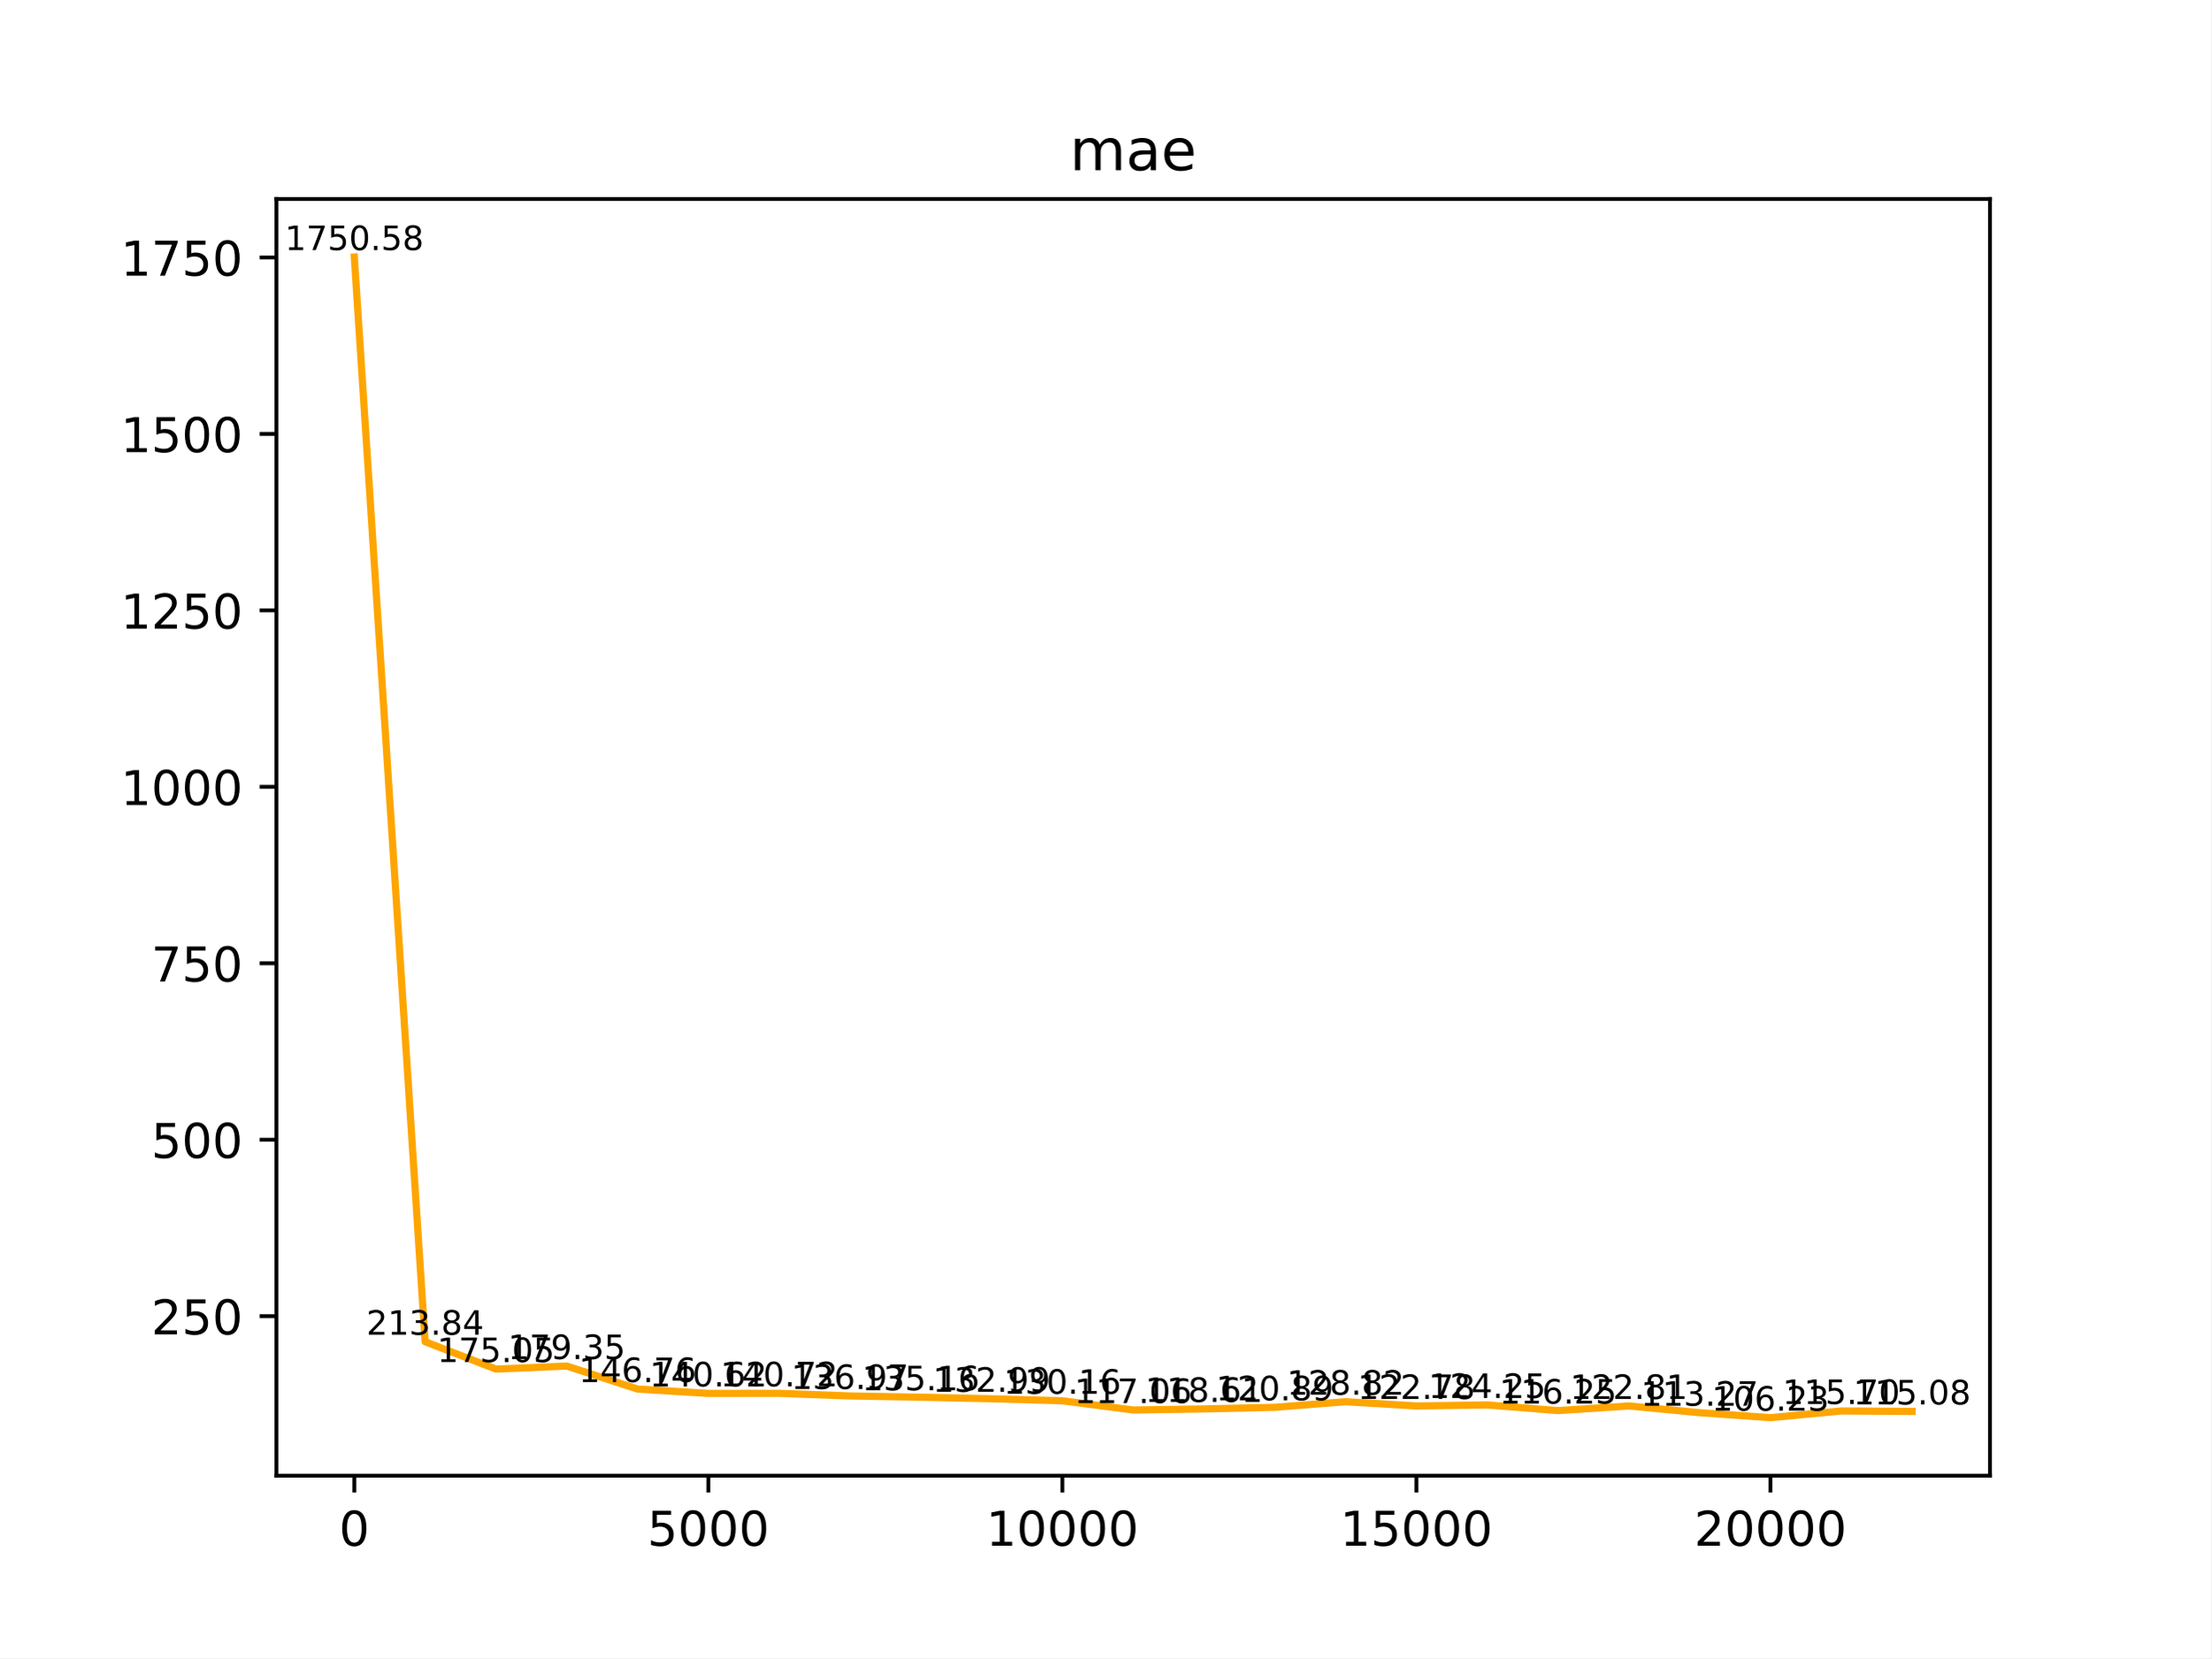
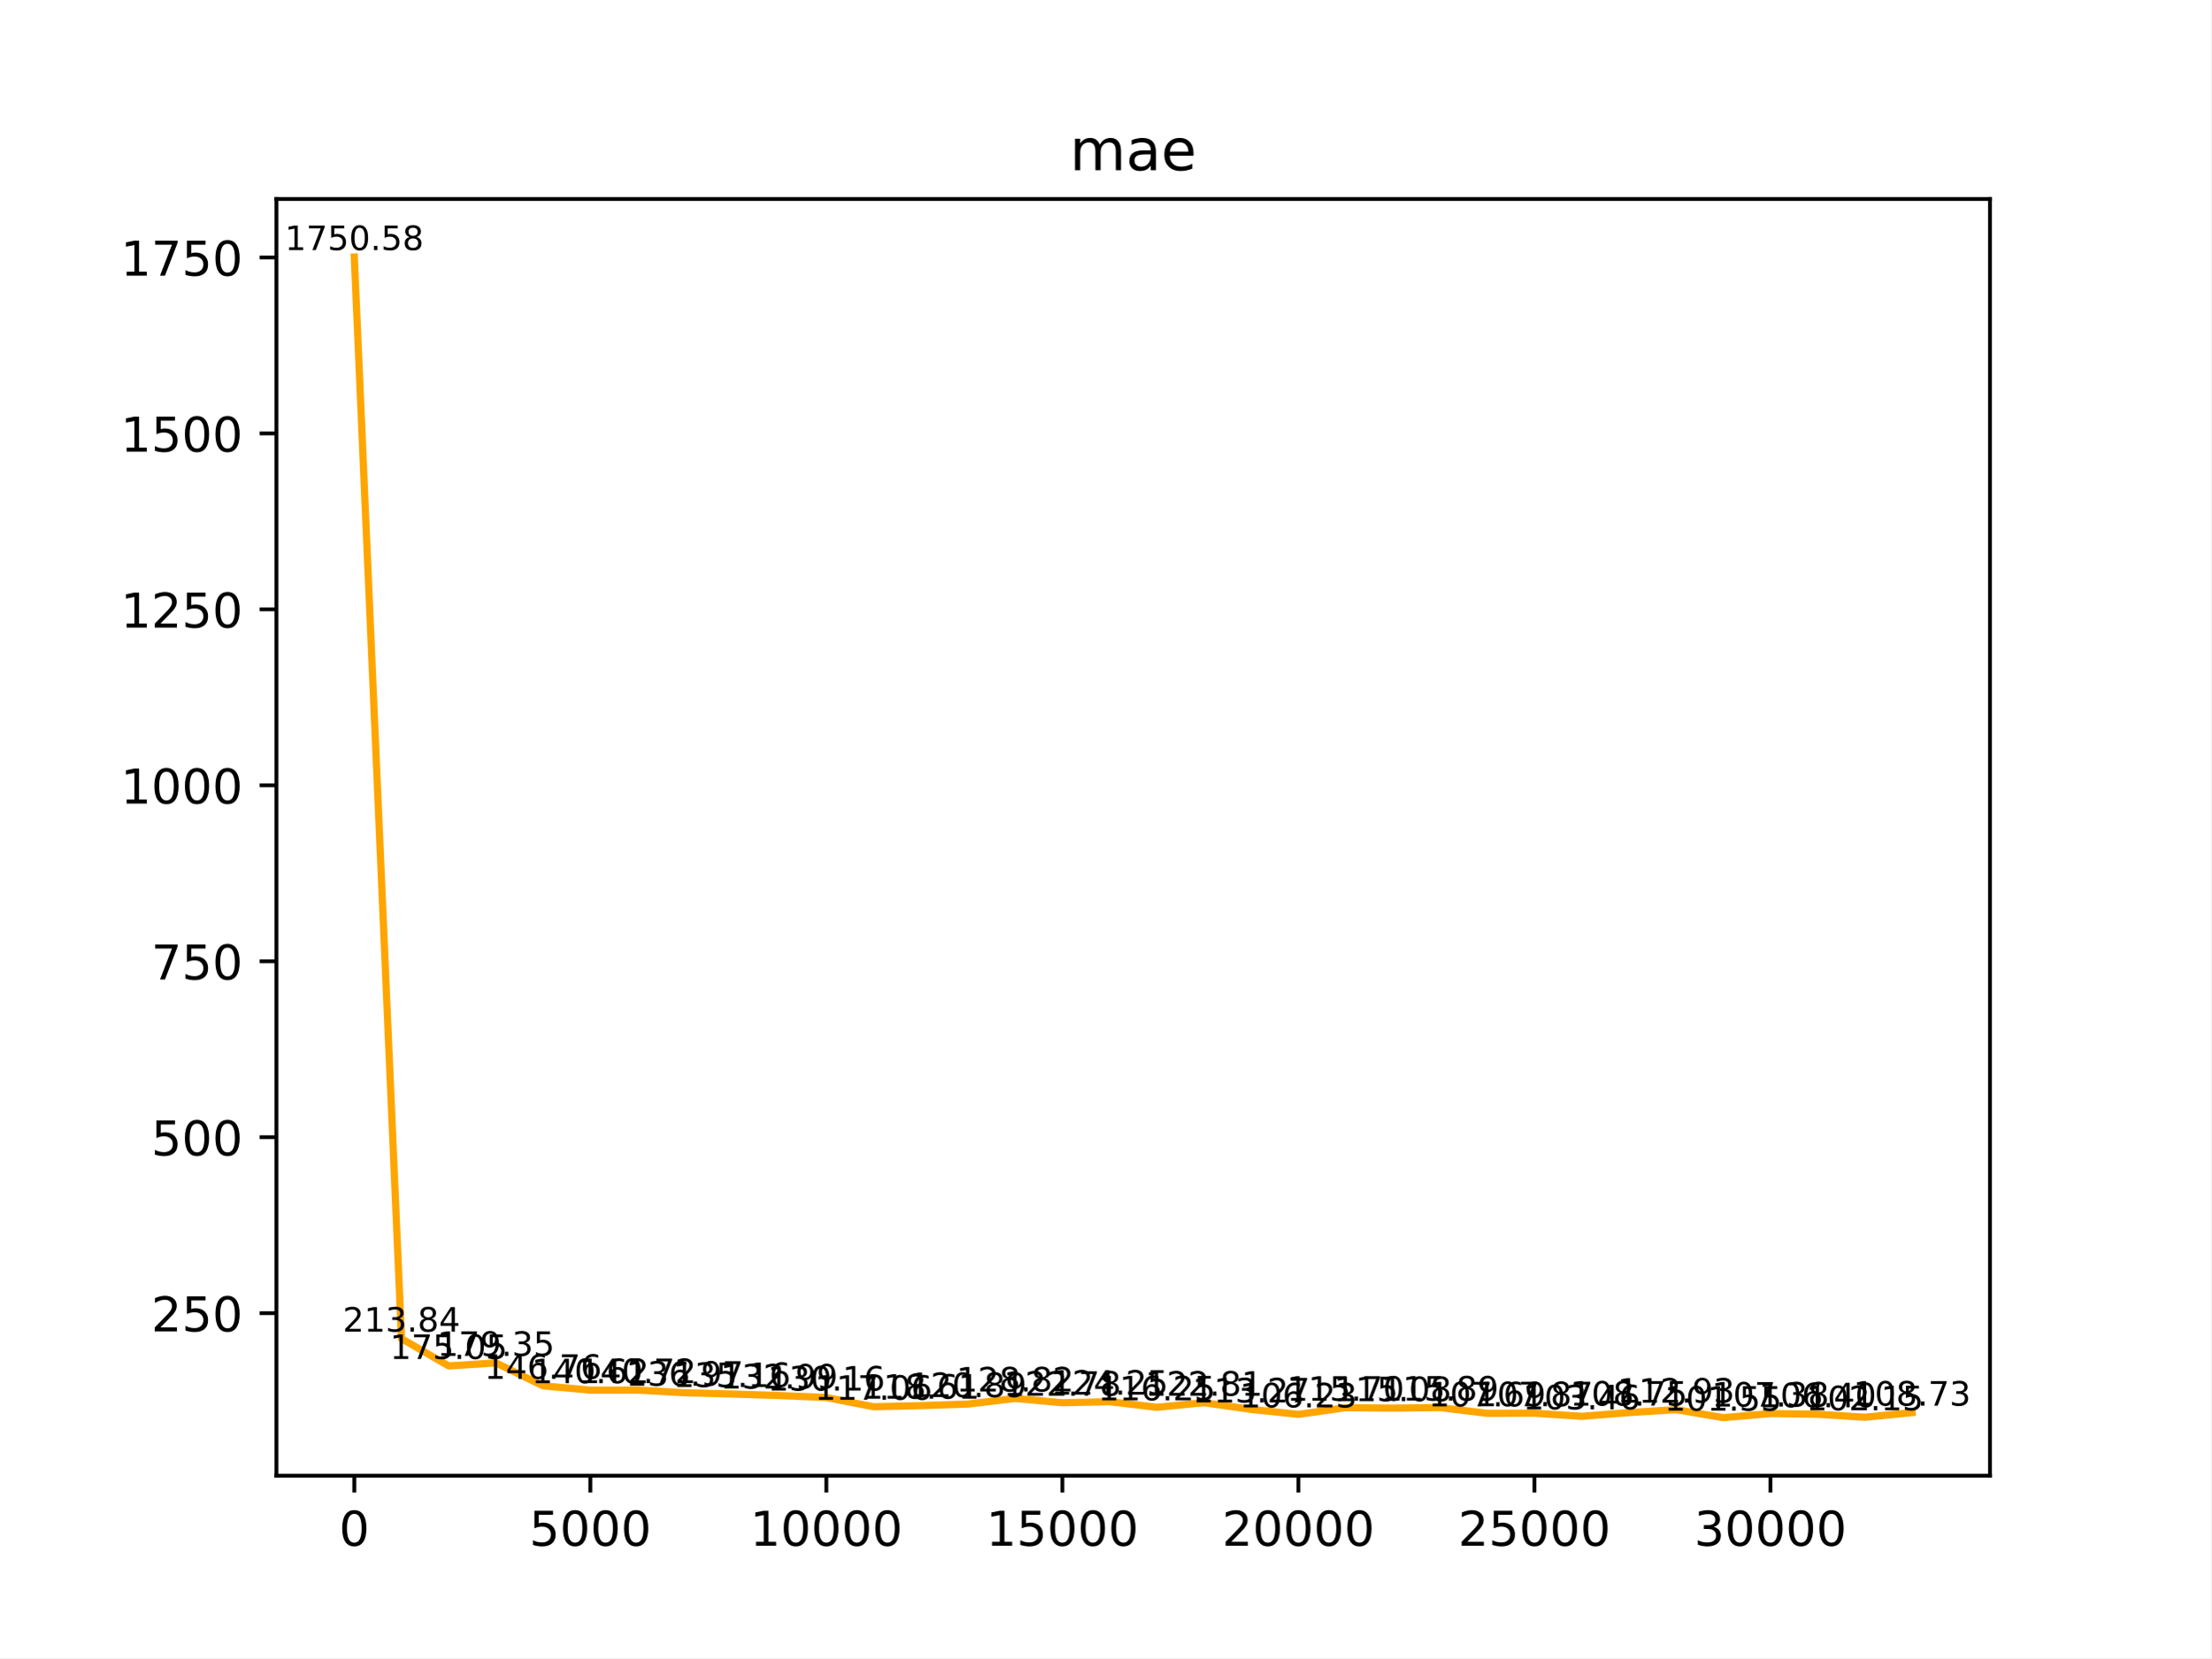
<svg xmlns="http://www.w3.org/2000/svg" xmlns:xlink="http://www.w3.org/1999/xlink" width="460.8pt" height="345.6pt" viewBox="0 0 460.8 345.6" version="1.1">
  <defs>
    <style type="text/css">*{stroke-linejoin: round; stroke-linecap: butt}</style>
  </defs>
  <g id="figure_1">
    <g id="patch_1">
      <path d="M 0 345.6  L 460.8 345.6  L 460.8 0  L 0 0  z " style="fill: #ffffff" />
    </g>
    <g id="axes_1">
      <g id="patch_2">
        <path d="M 57.6 307.584  L 414.72 307.584  L 414.72 41.472  L 57.6 41.472  z " style="fill: #ffffff" />
      </g>
      <g id="matplotlib.axis_1">
        <g id="xtick_1">
          <g id="line2d_1">
            <defs>
-               <path id="m3ccc463676" d="M 0 0  L 0 3.5  " style="stroke: #000000; stroke-width: 0.8" />
+               <path id="m0794130c2f" d="M 0 0  L 0 3.5  " style="stroke: #000000; stroke-width: 0.8" />
            </defs>
            <g>
-               <use xlink:href="#m3ccc463676" x="73.833" y="307.584" style="stroke: #000000; stroke-width: 0.8" />
+               <use xlink:href="#m0794130c2f" x="73.833" y="307.584" style="stroke: #000000; stroke-width: 0.8" />
            </g>
          </g>
          <g id="text_1">
            <g transform="translate(70.65148 322.1824)scale(0.1 -0.1)">
              <defs>
                <path id="DejaVuSans-30" d="M 2034 4250  Q 1547 4250 1301 3770  Q 1056 3291 1056 2328  Q 1056 1369 1301 889  Q 1547 409 2034 409  Q 2525 409 2770 889  Q 3016 1369 3016 2328  Q 3016 3291 2770 3770  Q 2525 4250 2034 4250  z M 2034 4750  Q 2819 4750 3233 4129  Q 3647 3509 3647 2328  Q 3647 1150 3233 529  Q 2819 -91 2034 -91  Q 1250 -91 836 529  Q 422 1150 422 2328  Q 422 3509 836 4129  Q 1250 4750 2034 4750  z " transform="scale(0.015625)" />
              </defs>
              <use xlink:href="#DejaVuSans-30" />
            </g>
          </g>
        </g>
        <g id="xtick_2">
          <g id="line2d_2">
            <g>
-               <use xlink:href="#m3ccc463676" x="147.618" y="307.584" style="stroke: #000000; stroke-width: 0.8" />
+               <use xlink:href="#m0794130c2f" x="123.023" y="307.584" style="stroke: #000000; stroke-width: 0.8" />
            </g>
          </g>
          <g id="text_2">
-             <g transform="translate(134.8929 322.1824)scale(0.1 -0.1)">
+             <g transform="translate(110.2978 322.1824)scale(0.1 -0.1)">
              <defs>
                <path id="DejaVuSans-35" d="M 691 4666  L 3169 4666  L 3169 4134  L 1269 4134  L 1269 2991  Q 1406 3038 1543 3061  Q 1681 3084 1819 3084  Q 2600 3084 3056 2656  Q 3513 2228 3513 1497  Q 3513 744 3044 326  Q 2575 -91 1722 -91  Q 1428 -91 1123 -41  Q 819 9 494 109  L 494 744  Q 775 591 1075 516  Q 1375 441 1709 441  Q 2250 441 2565 725  Q 2881 1009 2881 1497  Q 2881 1984 2565 2268  Q 2250 2553 1709 2553  Q 1456 2553 1204 2497  Q 953 2441 691 2322  L 691 4666  z " transform="scale(0.015625)" />
              </defs>
              <use xlink:href="#DejaVuSans-35" />
              <use xlink:href="#DejaVuSans-30" x="63.623" />
              <use xlink:href="#DejaVuSans-30" x="127.246" />
              <use xlink:href="#DejaVuSans-30" x="190.869" />
            </g>
          </g>
        </g>
        <g id="xtick_3">
          <g id="line2d_3">
            <g>
-               <use xlink:href="#m3ccc463676" x="221.403" y="307.584" style="stroke: #000000; stroke-width: 0.8" />
+               <use xlink:href="#m0794130c2f" x="172.213" y="307.584" style="stroke: #000000; stroke-width: 0.8" />
            </g>
          </g>
          <g id="text_3">
-             <g transform="translate(205.4967 322.1824)scale(0.1 -0.1)">
+             <g transform="translate(156.3066 322.1824)scale(0.1 -0.1)">
              <defs>
                <path id="DejaVuSans-31" d="M 794 531  L 1825 531  L 1825 4091  L 703 3866  L 703 4441  L 1819 4666  L 2450 4666  L 2450 531  L 3481 531  L 3481 0  L 794 0  L 794 531  z " transform="scale(0.015625)" />
              </defs>
              <use xlink:href="#DejaVuSans-31" />
              <use xlink:href="#DejaVuSans-30" x="63.623" />
              <use xlink:href="#DejaVuSans-30" x="127.246" />
              <use xlink:href="#DejaVuSans-30" x="190.869" />
              <use xlink:href="#DejaVuSans-30" x="254.492" />
            </g>
          </g>
        </g>
        <g id="xtick_4">
          <g id="line2d_4">
            <g>
-               <use xlink:href="#m3ccc463676" x="295.188" y="307.584" style="stroke: #000000; stroke-width: 0.8" />
+               <use xlink:href="#m0794130c2f" x="221.403" y="307.584" style="stroke: #000000; stroke-width: 0.8" />
            </g>
          </g>
          <g id="text_4">
-             <g transform="translate(279.2818 322.1824)scale(0.1 -0.1)">
+             <g transform="translate(205.4967 322.1824)scale(0.1 -0.1)">
              <use xlink:href="#DejaVuSans-31" />
              <use xlink:href="#DejaVuSans-35" x="63.623" />
              <use xlink:href="#DejaVuSans-30" x="127.246" />
              <use xlink:href="#DejaVuSans-30" x="190.869" />
              <use xlink:href="#DejaVuSans-30" x="254.492" />
            </g>
          </g>
        </g>
        <g id="xtick_5">
          <g id="line2d_5">
            <g>
-               <use xlink:href="#m3ccc463676" x="368.973" y="307.584" style="stroke: #000000; stroke-width: 0.8" />
+               <use xlink:href="#m0794130c2f" x="270.593" y="307.584" style="stroke: #000000; stroke-width: 0.8" />
            </g>
          </g>
          <g id="text_5">
-             <g transform="translate(353.067 322.1824)scale(0.1 -0.1)">
+             <g transform="translate(254.6868 322.1824)scale(0.1 -0.1)">
              <defs>
                <path id="DejaVuSans-32" d="M 1228 531  L 3431 531  L 3431 0  L 469 0  L 469 531  Q 828 903 1448 1529  Q 2069 2156 2228 2338  Q 2531 2678 2651 2914  Q 2772 3150 2772 3378  Q 2772 3750 2511 3984  Q 2250 4219 1831 4219  Q 1534 4219 1204 4116  Q 875 4013 500 3803  L 500 4441  Q 881 4594 1212 4672  Q 1544 4750 1819 4750  Q 2544 4750 2975 4387  Q 3406 4025 3406 3419  Q 3406 3131 3298 2873  Q 3191 2616 2906 2266  Q 2828 2175 2409 1742  Q 1991 1309 1228 531  z " transform="scale(0.015625)" />
              </defs>
              <use xlink:href="#DejaVuSans-32" />
              <use xlink:href="#DejaVuSans-30" x="63.623" />
              <use xlink:href="#DejaVuSans-30" x="127.246" />
              <use xlink:href="#DejaVuSans-30" x="190.869" />
              <use xlink:href="#DejaVuSans-30" x="254.492" />
            </g>
          </g>
        </g>
+         <g id="xtick_6">
+           <g id="line2d_6">
+             <g>
+               <use xlink:href="#m0794130c2f" x="319.783" y="307.584" style="stroke: #000000; stroke-width: 0.8" />
+             </g>
+           </g>
+           <g id="text_6">
+             <g transform="translate(303.8769 322.1824)scale(0.1 -0.1)">
+               <use xlink:href="#DejaVuSans-32" />
+               <use xlink:href="#DejaVuSans-35" x="63.623" />
+               <use xlink:href="#DejaVuSans-30" x="127.246" />
+               <use xlink:href="#DejaVuSans-30" x="190.869" />
+               <use xlink:href="#DejaVuSans-30" x="254.492" />
+             </g>
+           </g>
+         </g>
+         <g id="xtick_7">
+           <g id="line2d_7">
+             <g>
+               <use xlink:href="#m0794130c2f" x="368.973" y="307.584" style="stroke: #000000; stroke-width: 0.8" />
+             </g>
+           </g>
+           <g id="text_7">
+             <g transform="translate(353.067 322.1824)scale(0.1 -0.1)">
+               <defs>
+                 <path id="DejaVuSans-33" d="M 2597 2516  Q 3050 2419 3304 2112  Q 3559 1806 3559 1356  Q 3559 666 3084 287  Q 2609 -91 1734 -91  Q 1441 -91 1130 -33  Q 819 25 488 141  L 488 750  Q 750 597 1062 519  Q 1375 441 1716 441  Q 2309 441 2620 675  Q 2931 909 2931 1356  Q 2931 1769 2642 2001  Q 2353 2234 1838 2234  L 1294 2234  L 1294 2753  L 1863 2753  Q 2328 2753 2575 2939  Q 2822 3125 2822 3475  Q 2822 3834 2567 4026  Q 2313 4219 1838 4219  Q 1578 4219 1281 4162  Q 984 4106 628 3988  L 628 4550  Q 988 4650 1302 4700  Q 1616 4750 1894 4750  Q 2613 4750 3031 4423  Q 3450 4097 3450 3541  Q 3450 3153 3228 2886  Q 3006 2619 2597 2516  z " transform="scale(0.015625)" />
+               </defs>
+               <use xlink:href="#DejaVuSans-33" />
+               <use xlink:href="#DejaVuSans-30" x="63.623" />
+               <use xlink:href="#DejaVuSans-30" x="127.246" />
+               <use xlink:href="#DejaVuSans-30" x="190.869" />
+               <use xlink:href="#DejaVuSans-30" x="254.492" />
+             </g>
+           </g>
+         </g>
      </g>
      <g id="matplotlib.axis_2">
        <g id="ytick_1">
-           <g id="line2d_6">
+           <g id="line2d_8">
            <defs>
-               <path id="ma062223865" d="M 0 0  L -3.5 0  " style="stroke: #000000; stroke-width: 0.8" />
+               <path id="m017a6fd9dc" d="M 0 0  L -3.5 0  " style="stroke: #000000; stroke-width: 0.8" />
            </defs>
            <g>
-               <use xlink:href="#ma062223865" x="57.6" y="274.336" style="stroke: #000000; stroke-width: 0.8" />
-             </g>
-           </g>
-           <g id="text_6">
-             <g transform="translate(31.5125 278.1352)scale(0.1 -0.1)">
+               <use xlink:href="#m017a6fd9dc" x="57.6" y="273.709" style="stroke: #000000; stroke-width: 0.8" />
+             </g>
+           </g>
+           <g id="text_8">
+             <g transform="translate(31.5125 277.5086)scale(0.1 -0.1)">
              <use xlink:href="#DejaVuSans-32" />
              <use xlink:href="#DejaVuSans-35" x="63.623" />
              <use xlink:href="#DejaVuSans-30" x="127.246" />
            </g>
          </g>
        </g>
        <g id="ytick_2">
-           <g id="line2d_7">
-             <g>
-               <use xlink:href="#ma062223865" x="57.6" y="237.555" style="stroke: #000000; stroke-width: 0.8" />
-             </g>
-           </g>
-           <g id="text_7">
-             <g transform="translate(31.5125 241.3547)scale(0.1 -0.1)">
+           <g id="line2d_9">
+             <g>
+               <use xlink:href="#m017a6fd9dc" x="57.6" y="237.033" style="stroke: #000000; stroke-width: 0.8" />
+             </g>
+           </g>
+           <g id="text_9">
+             <g transform="translate(31.5125 240.8325)scale(0.1 -0.1)">
              <use xlink:href="#DejaVuSans-35" />
              <use xlink:href="#DejaVuSans-30" x="63.623" />
              <use xlink:href="#DejaVuSans-30" x="127.246" />
            </g>
          </g>
        </g>
        <g id="ytick_3">
-           <g id="line2d_8">
-             <g>
-               <use xlink:href="#ma062223865" x="57.6" y="200.775" style="stroke: #000000; stroke-width: 0.8" />
-             </g>
-           </g>
-           <g id="text_8">
-             <g transform="translate(31.5125 204.5742)scale(0.1 -0.1)">
+           <g id="line2d_10">
+             <g>
+               <use xlink:href="#m017a6fd9dc" x="57.6" y="200.357" style="stroke: #000000; stroke-width: 0.8" />
+             </g>
+           </g>
+           <g id="text_10">
+             <g transform="translate(31.5125 204.1564)scale(0.1 -0.1)">
              <defs>
                <path id="DejaVuSans-37" d="M 525 4666  L 3525 4666  L 3525 4397  L 1831 0  L 1172 0  L 2766 4134  L 525 4134  L 525 4666  z " transform="scale(0.015625)" />
              </defs>
              <use xlink:href="#DejaVuSans-37" />
              <use xlink:href="#DejaVuSans-35" x="63.623" />
              <use xlink:href="#DejaVuSans-30" x="127.246" />
            </g>
          </g>
        </g>
        <g id="ytick_4">
-           <g id="line2d_9">
-             <g>
-               <use xlink:href="#ma062223865" x="57.6" y="163.994" style="stroke: #000000; stroke-width: 0.8" />
-             </g>
-           </g>
-           <g id="text_9">
-             <g transform="translate(25.15 167.7936)scale(0.1 -0.1)">
+           <g id="line2d_11">
+             <g>
+               <use xlink:href="#m017a6fd9dc" x="57.6" y="163.681" style="stroke: #000000; stroke-width: 0.8" />
+             </g>
+           </g>
+           <g id="text_11">
+             <g transform="translate(25.15 167.4803)scale(0.1 -0.1)">
              <use xlink:href="#DejaVuSans-31" />
              <use xlink:href="#DejaVuSans-30" x="63.623" />
              <use xlink:href="#DejaVuSans-30" x="127.246" />
              <use xlink:href="#DejaVuSans-30" x="190.869" />
            </g>
          </g>
        </g>
        <g id="ytick_5">
-           <g id="line2d_10">
-             <g>
-               <use xlink:href="#ma062223865" x="57.6" y="127.214" style="stroke: #000000; stroke-width: 0.8" />
-             </g>
-           </g>
-           <g id="text_10">
-             <g transform="translate(25.15 131.0131)scale(0.1 -0.1)">
+           <g id="line2d_12">
+             <g>
+               <use xlink:href="#m017a6fd9dc" x="57.6" y="127.005" style="stroke: #000000; stroke-width: 0.8" />
+             </g>
+           </g>
+           <g id="text_12">
+             <g transform="translate(25.15 130.8041)scale(0.1 -0.1)">
              <use xlink:href="#DejaVuSans-31" />
              <use xlink:href="#DejaVuSans-32" x="63.623" />
              <use xlink:href="#DejaVuSans-35" x="127.246" />
              <use xlink:href="#DejaVuSans-30" x="190.869" />
            </g>
          </g>
        </g>
        <g id="ytick_6">
-           <g id="line2d_11">
-             <g>
-               <use xlink:href="#ma062223865" x="57.6" y="90.433" style="stroke: #000000; stroke-width: 0.8" />
-             </g>
-           </g>
-           <g id="text_11">
-             <g transform="translate(25.15 94.23262)scale(0.1 -0.1)">
+           <g id="line2d_13">
+             <g>
+               <use xlink:href="#m017a6fd9dc" x="57.6" y="90.329" style="stroke: #000000; stroke-width: 0.8" />
+             </g>
+           </g>
+           <g id="text_13">
+             <g transform="translate(25.15 94.128)scale(0.1 -0.1)">
              <use xlink:href="#DejaVuSans-31" />
              <use xlink:href="#DejaVuSans-35" x="63.623" />
              <use xlink:href="#DejaVuSans-30" x="127.246" />
              <use xlink:href="#DejaVuSans-30" x="190.869" />
            </g>
          </g>
        </g>
        <g id="ytick_7">
-           <g id="line2d_12">
-             <g>
-               <use xlink:href="#ma062223865" x="57.6" y="53.653" style="stroke: #000000; stroke-width: 0.8" />
-             </g>
-           </g>
-           <g id="text_12">
-             <g transform="translate(25.15 57.45211)scale(0.1 -0.1)">
+           <g id="line2d_14">
+             <g>
+               <use xlink:href="#m017a6fd9dc" x="57.6" y="53.653" style="stroke: #000000; stroke-width: 0.8" />
+             </g>
+           </g>
+           <g id="text_14">
+             <g transform="translate(25.15 57.45187)scale(0.1 -0.1)">
              <use xlink:href="#DejaVuSans-31" />
              <use xlink:href="#DejaVuSans-37" x="63.623" />
              <use xlink:href="#DejaVuSans-35" x="127.246" />
              <use xlink:href="#DejaVuSans-30" x="190.869" />
            </g>
          </g>
        </g>
      </g>
-       <g id="line2d_13">
-         <path d="M 73.833 53.568  L 88.59 279.655  L 103.347 285.363  L 118.104 284.73  L 132.861 289.524  L 147.618 290.428  L 162.375 290.414  L 177.132 290.966  L 191.889 291.231  L 206.646 291.55  L 221.403 291.967  L 236.16 293.894  L 250.917 293.666  L 265.674 293.33  L 280.431 292.164  L 295.188 293.053  L 309.945 292.837  L 324.702 294.014  L 339.459 293.048  L 354.216 294.452  L 368.973 295.488  L 383.73 294.095  L 398.487 294.186  " clip-path="url(#p22a18b87dc)" style="fill: none; stroke: #ffa500; stroke-width: 1.5; stroke-linecap: square" />
+       <g id="line2d_15">
+         <path d="M 73.833 53.568  L 83.671 279.014  L 93.509 284.705  L 103.347 284.074  L 113.185 288.854  L 123.023 289.756  L 132.861 289.742  L 142.699 290.292  L 152.537 290.557  L 162.375 290.875  L 172.213 291.29  L 182.051 293.212  L 191.889 292.985  L 201.727 292.65  L 211.565 291.487  L 221.403 292.373  L 231.241 292.158  L 241.079 293.331  L 250.917 292.368  L 260.755 293.769  L 270.593 294.801  L 280.431 293.412  L 290.269 293.503  L 300.107 293.385  L 309.945 294.588  L 319.783 294.56  L 329.621 295.207  L 339.459 294.432  L 349.297 293.818  L 359.135 295.488  L 368.973 294.633  L 378.811 294.776  L 388.649 295.4  L 398.487 294.435  " clip-path="url(#pf77bbb3b11)" style="fill: none; stroke: #ffa500; stroke-width: 1.5; stroke-linecap: square" />
      </g>
      <g id="patch_3">
        <path d="M 57.6 307.584  L 57.6 41.472  " style="fill: none; stroke: #000000; stroke-width: 0.8; stroke-linejoin: miter; stroke-linecap: square" />
      </g>
      <g id="patch_4">
        <path d="M 414.72 307.584  L 414.72 41.472  " style="fill: none; stroke: #000000; stroke-width: 0.8; stroke-linejoin: miter; stroke-linecap: square" />
      </g>
      <g id="patch_5">
        <path d="M 57.6 307.584  L 414.72 307.584  " style="fill: none; stroke: #000000; stroke-width: 0.8; stroke-linejoin: miter; stroke-linecap: square" />
      </g>
      <g id="patch_6">
        <path d="M 57.6 41.472  L 414.72 41.472  " style="fill: none; stroke: #000000; stroke-width: 0.8; stroke-linejoin: miter; stroke-linecap: square" />
      </g>
-       <g id="text_13">
+       <g id="text_15">
        <g transform="translate(59.35913 52.11222)scale(0.07 -0.07)">
          <defs>
            <path id="DejaVuSans-2e" d="M 684 794  L 1344 794  L 1344 0  L 684 0  L 684 794  z " transform="scale(0.015625)" />
            <path id="DejaVuSans-38" d="M 2034 2216  Q 1584 2216 1326 1975  Q 1069 1734 1069 1313  Q 1069 891 1326 650  Q 1584 409 2034 409  Q 2484 409 2743 651  Q 3003 894 3003 1313  Q 3003 1734 2745 1975  Q 2488 2216 2034 2216  z M 1403 2484  Q 997 2584 770 2862  Q 544 3141 544 3541  Q 544 4100 942 4425  Q 1341 4750 2034 4750  Q 2731 4750 3128 4425  Q 3525 4100 3525 3541  Q 3525 3141 3298 2862  Q 3072 2584 2669 2484  Q 3125 2378 3379 2068  Q 3634 1759 3634 1313  Q 3634 634 3220 271  Q 2806 -91 2034 -91  Q 1263 -91 848 271  Q 434 634 434 1313  Q 434 1759 690 2068  Q 947 2378 1403 2484  z M 1172 3481  Q 1172 3119 1398 2916  Q 1625 2713 2034 2713  Q 2441 2713 2670 2916  Q 2900 3119 2900 3481  Q 2900 3844 2670 4047  Q 2441 4250 2034 4250  Q 1625 4250 1398 4047  Q 1172 3844 1172 3481  z " transform="scale(0.015625)" />
          </defs>
          <use xlink:href="#DejaVuSans-31" />
          <use xlink:href="#DejaVuSans-37" x="63.623" />
          <use xlink:href="#DejaVuSans-35" x="127.246" />
          <use xlink:href="#DejaVuSans-30" x="190.869" />
          <use xlink:href="#DejaVuSans-2e" x="254.492" />
          <use xlink:href="#DejaVuSans-35" x="286.279" />
          <use xlink:href="#DejaVuSans-38" x="349.902" />
        </g>
      </g>
-       <g id="text_14">
-         <g transform="translate(76.34303 278.1994)scale(0.07 -0.07)">
+       <g id="text_16">
+         <g transform="translate(71.42403 277.5577)scale(0.07 -0.07)">
          <defs>
-             <path id="DejaVuSans-33" d="M 2597 2516  Q 3050 2419 3304 2112  Q 3559 1806 3559 1356  Q 3559 666 3084 287  Q 2609 -91 1734 -91  Q 1441 -91 1130 -33  Q 819 25 488 141  L 488 750  Q 750 597 1062 519  Q 1375 441 1716 441  Q 2309 441 2620 675  Q 2931 909 2931 1356  Q 2931 1769 2642 2001  Q 2353 2234 1838 2234  L 1294 2234  L 1294 2753  L 1863 2753  Q 2328 2753 2575 2939  Q 2822 3125 2822 3475  Q 2822 3834 2567 4026  Q 2313 4219 1838 4219  Q 1578 4219 1281 4162  Q 984 4106 628 3988  L 628 4550  Q 988 4650 1302 4700  Q 1616 4750 1894 4750  Q 2613 4750 3031 4423  Q 3450 4097 3450 3541  Q 3450 3153 3228 2886  Q 3006 2619 2597 2516  z " transform="scale(0.015625)" />
            <path id="DejaVuSans-34" d="M 2419 4116  L 825 1625  L 2419 1625  L 2419 4116  z M 2253 4666  L 3047 4666  L 3047 1625  L 3713 1625  L 3713 1100  L 3047 1100  L 3047 0  L 2419 0  L 2419 1100  L 313 1100  L 313 1709  L 2253 4666  z " transform="scale(0.015625)" />
          </defs>
          <use xlink:href="#DejaVuSans-32" />
          <use xlink:href="#DejaVuSans-31" x="63.623" />
          <use xlink:href="#DejaVuSans-33" x="127.246" />
          <use xlink:href="#DejaVuSans-2e" x="190.869" />
          <use xlink:href="#DejaVuSans-38" x="222.656" />
          <use xlink:href="#DejaVuSans-34" x="286.279" />
        </g>
      </g>
-       <g id="text_15">
-         <g transform="translate(91.10006 283.9071)scale(0.07 -0.07)">
+       <g id="text_17">
+         <g transform="translate(81.26204 283.2493)scale(0.07 -0.07)">
          <use xlink:href="#DejaVuSans-31" />
          <use xlink:href="#DejaVuSans-37" x="63.623" />
          <use xlink:href="#DejaVuSans-35" x="127.246" />
          <use xlink:href="#DejaVuSans-2e" x="190.869" />
          <use xlink:href="#DejaVuSans-30" x="222.656" />
          <use xlink:href="#DejaVuSans-35" x="286.279" />
        </g>
      </g>
-       <g id="text_16">
-         <g transform="translate(105.8571 283.2741)scale(0.07 -0.07)">
+       <g id="text_18">
+         <g transform="translate(91.10006 282.618)scale(0.07 -0.07)">
          <defs>
            <path id="DejaVuSans-39" d="M 703 97  L 703 672  Q 941 559 1184 500  Q 1428 441 1663 441  Q 2288 441 2617 861  Q 2947 1281 2994 2138  Q 2813 1869 2534 1725  Q 2256 1581 1919 1581  Q 1219 1581 811 2004  Q 403 2428 403 3163  Q 403 3881 828 4315  Q 1253 4750 1959 4750  Q 2769 4750 3195 4129  Q 3622 3509 3622 2328  Q 3622 1225 3098 567  Q 2575 -91 1691 -91  Q 1453 -91 1209 -44  Q 966 3 703 97  z M 1959 2075  Q 2384 2075 2632 2365  Q 2881 2656 2881 3163  Q 2881 3666 2632 3958  Q 2384 4250 1959 4250  Q 1534 4250 1286 3958  Q 1038 3666 1038 3163  Q 1038 2656 1286 2365  Q 1534 2075 1959 2075  z " transform="scale(0.015625)" />
          </defs>
          <use xlink:href="#DejaVuSans-31" />
          <use xlink:href="#DejaVuSans-37" x="63.623" />
          <use xlink:href="#DejaVuSans-39" x="127.246" />
          <use xlink:href="#DejaVuSans-2e" x="190.869" />
          <use xlink:href="#DejaVuSans-33" x="222.656" />
          <use xlink:href="#DejaVuSans-35" x="286.279" />
        </g>
      </g>
-       <g id="text_17">
-         <g transform="translate(120.6141 288.0683)scale(0.07 -0.07)">
+       <g id="text_19">
+         <g transform="translate(100.9381 287.3987)scale(0.07 -0.07)">
          <defs>
            <path id="DejaVuSans-36" d="M 2113 2584  Q 1688 2584 1439 2293  Q 1191 2003 1191 1497  Q 1191 994 1439 701  Q 1688 409 2113 409  Q 2538 409 2786 701  Q 3034 994 3034 1497  Q 3034 2003 2786 2293  Q 2538 2584 2113 2584  z M 3366 4563  L 3366 3988  Q 3128 4100 2886 4159  Q 2644 4219 2406 4219  Q 1781 4219 1451 3797  Q 1122 3375 1075 2522  Q 1259 2794 1537 2939  Q 1816 3084 2150 3084  Q 2853 3084 3261 2657  Q 3669 2231 3669 1497  Q 3669 778 3244 343  Q 2819 -91 2113 -91  Q 1303 -91 875 529  Q 447 1150 447 2328  Q 447 3434 972 4092  Q 1497 4750 2381 4750  Q 2619 4750 2861 4703  Q 3103 4656 3366 4563  z " transform="scale(0.015625)" />
          </defs>
          <use xlink:href="#DejaVuSans-31" />
          <use xlink:href="#DejaVuSans-34" x="63.623" />
          <use xlink:href="#DejaVuSans-36" x="127.246" />
          <use xlink:href="#DejaVuSans-2e" x="190.869" />
          <use xlink:href="#DejaVuSans-37" x="222.656" />
          <use xlink:href="#DejaVuSans-36" x="286.279" />
        </g>
      </g>
-       <g id="text_18">
-         <g transform="translate(135.3711 288.9724)scale(0.07 -0.07)">
+       <g id="text_20">
+         <g transform="translate(110.7761 288.3002)scale(0.07 -0.07)">
          <use xlink:href="#DejaVuSans-31" />
          <use xlink:href="#DejaVuSans-34" x="63.623" />
          <use xlink:href="#DejaVuSans-30" x="127.246" />
          <use xlink:href="#DejaVuSans-2e" x="190.869" />
          <use xlink:href="#DejaVuSans-36" x="222.656" />
          <use xlink:href="#DejaVuSans-32" x="286.279" />
        </g>
      </g>
-       <g id="text_19">
-         <g transform="translate(150.1282 288.9584)scale(0.07 -0.07)">
+       <g id="text_21">
+         <g transform="translate(120.6141 288.2862)scale(0.07 -0.07)">
          <use xlink:href="#DejaVuSans-31" />
          <use xlink:href="#DejaVuSans-34" x="63.623" />
          <use xlink:href="#DejaVuSans-30" x="127.246" />
          <use xlink:href="#DejaVuSans-2e" x="190.869" />
          <use xlink:href="#DejaVuSans-37" x="222.656" />
          <use xlink:href="#DejaVuSans-32" x="286.279" />
        </g>
      </g>
-       <g id="text_20">
-         <g transform="translate(164.8852 289.5098)scale(0.07 -0.07)">
+       <g id="text_22">
+         <g transform="translate(130.4521 288.8361)scale(0.07 -0.07)">
          <use xlink:href="#DejaVuSans-31" />
          <use xlink:href="#DejaVuSans-33" x="63.623" />
          <use xlink:href="#DejaVuSans-36" x="127.246" />
          <use xlink:href="#DejaVuSans-2e" x="190.869" />
          <use xlink:href="#DejaVuSans-39" x="222.656" />
          <use xlink:href="#DejaVuSans-37" x="286.279" />
        </g>
      </g>
-       <g id="text_21">
-         <g transform="translate(179.6422 289.7757)scale(0.07 -0.07)">
+       <g id="text_23">
+         <g transform="translate(140.2901 289.1012)scale(0.07 -0.07)">
          <use xlink:href="#DejaVuSans-31" />
          <use xlink:href="#DejaVuSans-33" x="63.623" />
          <use xlink:href="#DejaVuSans-35" x="127.246" />
          <use xlink:href="#DejaVuSans-2e" x="190.869" />
          <use xlink:href="#DejaVuSans-31" x="222.656" />
          <use xlink:href="#DejaVuSans-36" x="286.279" />
        </g>
      </g>
-       <g id="text_22">
-         <g transform="translate(194.3992 290.0945)scale(0.07 -0.07)">
+       <g id="text_24">
+         <g transform="translate(150.1282 289.4191)scale(0.07 -0.07)">
          <use xlink:href="#DejaVuSans-31" />
          <use xlink:href="#DejaVuSans-33" x="63.623" />
          <use xlink:href="#DejaVuSans-32" x="127.246" />
          <use xlink:href="#DejaVuSans-2e" x="190.869" />
          <use xlink:href="#DejaVuSans-39" x="222.656" />
          <use xlink:href="#DejaVuSans-39" x="286.279" />
        </g>
      </g>
-       <g id="text_23">
-         <g transform="translate(209.1563 290.5113)scale(0.07 -0.07)">
+       <g id="text_25">
+         <g transform="translate(159.9662 289.8347)scale(0.07 -0.07)">
          <use xlink:href="#DejaVuSans-31" />
          <use xlink:href="#DejaVuSans-33" x="63.623" />
          <use xlink:href="#DejaVuSans-30" x="127.246" />
          <use xlink:href="#DejaVuSans-2e" x="190.869" />
          <use xlink:href="#DejaVuSans-31" x="222.656" />
          <use xlink:href="#DejaVuSans-36" x="286.279" />
        </g>
      </g>
-       <g id="text_24">
-         <g transform="translate(223.9133 292.4379)scale(0.07 -0.07)">
+       <g id="text_26">
+         <g transform="translate(169.8042 291.7558)scale(0.07 -0.07)">
          <use xlink:href="#DejaVuSans-31" />
          <use xlink:href="#DejaVuSans-31" x="63.623" />
          <use xlink:href="#DejaVuSans-37" x="127.246" />
          <use xlink:href="#DejaVuSans-2e" x="190.869" />
          <use xlink:href="#DejaVuSans-30" x="222.656" />
          <use xlink:href="#DejaVuSans-36" x="286.279" />
        </g>
      </g>
-       <g id="text_25">
-         <g transform="translate(238.6703 292.2104)scale(0.07 -0.07)">
+       <g id="text_27">
+         <g transform="translate(179.6422 291.529)scale(0.07 -0.07)">
          <use xlink:href="#DejaVuSans-31" />
          <use xlink:href="#DejaVuSans-31" x="63.623" />
          <use xlink:href="#DejaVuSans-38" x="127.246" />
          <use xlink:href="#DejaVuSans-2e" x="190.869" />
          <use xlink:href="#DejaVuSans-36" x="222.656" />
          <use xlink:href="#DejaVuSans-31" x="286.279" />
        </g>
      </g>
-       <g id="text_26">
-         <g transform="translate(253.4273 291.8747)scale(0.07 -0.07)">
+       <g id="text_28">
+         <g transform="translate(189.4802 291.1942)scale(0.07 -0.07)">
          <use xlink:href="#DejaVuSans-31" />
          <use xlink:href="#DejaVuSans-32" x="63.623" />
          <use xlink:href="#DejaVuSans-30" x="127.246" />
          <use xlink:href="#DejaVuSans-2e" x="190.869" />
          <use xlink:href="#DejaVuSans-38" x="222.656" />
          <use xlink:href="#DejaVuSans-39" x="286.279" />
        </g>
      </g>
-       <g id="text_27">
-         <g transform="translate(268.1844 290.7086)scale(0.07 -0.07)">
+       <g id="text_29">
+         <g transform="translate(199.3182 290.0314)scale(0.07 -0.07)">
          <use xlink:href="#DejaVuSans-31" />
          <use xlink:href="#DejaVuSans-32" x="63.623" />
          <use xlink:href="#DejaVuSans-38" x="127.246" />
          <use xlink:href="#DejaVuSans-2e" x="190.869" />
          <use xlink:href="#DejaVuSans-38" x="222.656" />
          <use xlink:href="#DejaVuSans-32" x="286.279" />
        </g>
      </g>
-       <g id="text_28">
-         <g transform="translate(282.9414 291.5971)scale(0.07 -0.07)">
+       <g id="text_30">
+         <g transform="translate(209.1563 290.9174)scale(0.07 -0.07)">
          <use xlink:href="#DejaVuSans-31" />
          <use xlink:href="#DejaVuSans-32" x="63.623" />
          <use xlink:href="#DejaVuSans-32" x="127.246" />
          <use xlink:href="#DejaVuSans-2e" x="190.869" />
          <use xlink:href="#DejaVuSans-37" x="222.656" />
          <use xlink:href="#DejaVuSans-38" x="286.279" />
        </g>
      </g>
-       <g id="text_29">
-         <g transform="translate(297.6984 291.3814)scale(0.07 -0.07)">
+       <g id="text_31">
+         <g transform="translate(218.9943 290.7023)scale(0.07 -0.07)">
          <use xlink:href="#DejaVuSans-31" />
          <use xlink:href="#DejaVuSans-32" x="63.623" />
          <use xlink:href="#DejaVuSans-34" x="127.246" />
          <use xlink:href="#DejaVuSans-2e" x="190.869" />
          <use xlink:href="#DejaVuSans-32" x="222.656" />
          <use xlink:href="#DejaVuSans-35" x="286.279" />
        </g>
      </g>
-       <g id="text_30">
-         <g transform="translate(312.4554 292.5578)scale(0.07 -0.07)">
+       <g id="text_32">
+         <g transform="translate(228.8323 291.8754)scale(0.07 -0.07)">
          <use xlink:href="#DejaVuSans-31" />
          <use xlink:href="#DejaVuSans-31" x="63.623" />
          <use xlink:href="#DejaVuSans-36" x="127.246" />
          <use xlink:href="#DejaVuSans-2e" x="190.869" />
          <use xlink:href="#DejaVuSans-32" x="222.656" />
          <use xlink:href="#DejaVuSans-35" x="286.279" />
        </g>
      </g>
-       <g id="text_31">
-         <g transform="translate(327.2125 291.5919)scale(0.07 -0.07)">
+       <g id="text_33">
+         <g transform="translate(238.6703 290.9123)scale(0.07 -0.07)">
          <use xlink:href="#DejaVuSans-31" />
          <use xlink:href="#DejaVuSans-32" x="63.623" />
          <use xlink:href="#DejaVuSans-32" x="127.246" />
          <use xlink:href="#DejaVuSans-2e" x="190.869" />
          <use xlink:href="#DejaVuSans-38" x="222.656" />
          <use xlink:href="#DejaVuSans-31" x="286.279" />
        </g>
      </g>
-       <g id="text_32">
-         <g transform="translate(341.9695 292.9965)scale(0.07 -0.07)">
+       <g id="text_34">
+         <g transform="translate(248.5083 292.3128)scale(0.07 -0.07)">
          <use xlink:href="#DejaVuSans-31" />
          <use xlink:href="#DejaVuSans-31" x="63.623" />
          <use xlink:href="#DejaVuSans-33" x="127.246" />
          <use xlink:href="#DejaVuSans-2e" x="190.869" />
          <use xlink:href="#DejaVuSans-32" x="222.656" />
          <use xlink:href="#DejaVuSans-37" x="286.279" />
        </g>
      </g>
-       <g id="text_33">
-         <g transform="translate(356.7265 294.0322)scale(0.07 -0.07)">
+       <g id="text_35">
+         <g transform="translate(258.3463 293.3456)scale(0.07 -0.07)">
          <use xlink:href="#DejaVuSans-31" />
          <use xlink:href="#DejaVuSans-30" x="63.623" />
          <use xlink:href="#DejaVuSans-36" x="127.246" />
          <use xlink:href="#DejaVuSans-2e" x="190.869" />
          <use xlink:href="#DejaVuSans-32" x="222.656" />
          <use xlink:href="#DejaVuSans-33" x="286.279" />
        </g>
      </g>
-       <g id="text_34">
-         <g transform="translate(371.4835 292.639)scale(0.07 -0.07)">
+       <g id="text_36">
+         <g transform="translate(268.1844 291.9563)scale(0.07 -0.07)">
          <use xlink:href="#DejaVuSans-31" />
          <use xlink:href="#DejaVuSans-31" x="63.623" />
          <use xlink:href="#DejaVuSans-35" x="127.246" />
          <use xlink:href="#DejaVuSans-2e" x="190.869" />
          <use xlink:href="#DejaVuSans-37" x="222.656" />
          <use xlink:href="#DejaVuSans-30" x="286.279" />
        </g>
      </g>
-       <g id="text_35">
-         <g transform="translate(386.2406 292.7303)scale(0.07 -0.07)">
+       <g id="text_37">
+         <g transform="translate(278.0224 292.0475)scale(0.07 -0.07)">
          <use xlink:href="#DejaVuSans-31" />
          <use xlink:href="#DejaVuSans-31" x="63.623" />
          <use xlink:href="#DejaVuSans-35" x="127.246" />
          <use xlink:href="#DejaVuSans-2e" x="190.869" />
          <use xlink:href="#DejaVuSans-30" x="222.656" />
          <use xlink:href="#DejaVuSans-38" x="286.279" />
        </g>
      </g>
-       <g id="text_36">
+       <g id="text_38">
+         <g transform="translate(287.8604 291.9288)scale(0.07 -0.07)">
+           <use xlink:href="#DejaVuSans-31" />
+           <use xlink:href="#DejaVuSans-31" x="63.623" />
+           <use xlink:href="#DejaVuSans-35" x="127.246" />
+           <use xlink:href="#DejaVuSans-2e" x="190.869" />
+           <use xlink:href="#DejaVuSans-38" x="222.656" />
+           <use xlink:href="#DejaVuSans-39" x="286.279" />
+         </g>
+       </g>
+       <g id="text_39">
+         <g transform="translate(297.6984 293.1317)scale(0.07 -0.07)">
+           <use xlink:href="#DejaVuSans-31" />
+           <use xlink:href="#DejaVuSans-30" x="63.623" />
+           <use xlink:href="#DejaVuSans-37" x="127.246" />
+           <use xlink:href="#DejaVuSans-2e" x="190.869" />
+           <use xlink:href="#DejaVuSans-36" x="222.656" />
+           <use xlink:href="#DejaVuSans-39" x="286.279" />
+         </g>
+       </g>
+       <g id="text_40">
+         <g transform="translate(307.5364 293.1046)scale(0.07 -0.07)">
+           <use xlink:href="#DejaVuSans-31" />
+           <use xlink:href="#DejaVuSans-30" x="63.623" />
+           <use xlink:href="#DejaVuSans-37" x="127.246" />
+           <use xlink:href="#DejaVuSans-2e" x="190.869" />
+           <use xlink:href="#DejaVuSans-38" x="222.656" />
+           <use xlink:href="#DejaVuSans-37" x="286.279" />
+         </g>
+       </g>
+       <g id="text_41">
+         <g transform="translate(317.3744 293.7516)scale(0.07 -0.07)">
+           <use xlink:href="#DejaVuSans-31" />
+           <use xlink:href="#DejaVuSans-30" x="63.623" />
+           <use xlink:href="#DejaVuSans-33" x="127.246" />
+           <use xlink:href="#DejaVuSans-2e" x="190.869" />
+           <use xlink:href="#DejaVuSans-34" x="222.656" />
+           <use xlink:href="#DejaVuSans-36" x="286.279" />
+         </g>
+       </g>
+       <g id="text_42">
+         <g transform="translate(327.2125 292.9758)scale(0.07 -0.07)">
+           <use xlink:href="#DejaVuSans-31" />
+           <use xlink:href="#DejaVuSans-30" x="63.623" />
+           <use xlink:href="#DejaVuSans-38" x="127.246" />
+           <use xlink:href="#DejaVuSans-2e" x="190.869" />
+           <use xlink:href="#DejaVuSans-37" x="222.656" />
+           <use xlink:href="#DejaVuSans-35" x="286.279" />
+         </g>
+       </g>
+       <g id="text_43">
+         <g transform="translate(337.0505 292.3624)scale(0.07 -0.07)">
+           <use xlink:href="#DejaVuSans-31" />
+           <use xlink:href="#DejaVuSans-31" x="63.623" />
+           <use xlink:href="#DejaVuSans-32" x="127.246" />
+           <use xlink:href="#DejaVuSans-2e" x="190.869" />
+           <use xlink:href="#DejaVuSans-39" x="222.656" />
+           <use xlink:href="#DejaVuSans-33" x="286.279" />
+         </g>
+       </g>
+       <g id="text_44">
+         <g transform="translate(346.8885 294.0322)scale(0.07 -0.07)">
+           <use xlink:href="#DejaVuSans-31" />
+           <use xlink:href="#DejaVuSans-30" x="63.623" />
+           <use xlink:href="#DejaVuSans-31" x="127.246" />
+           <use xlink:href="#DejaVuSans-2e" x="190.869" />
+           <use xlink:href="#DejaVuSans-35" x="222.656" />
+           <use xlink:href="#DejaVuSans-35" x="286.279" />
+         </g>
+       </g>
+       <g id="text_45">
+         <g transform="translate(356.7265 293.1771)scale(0.07 -0.07)">
+           <use xlink:href="#DejaVuSans-31" />
+           <use xlink:href="#DejaVuSans-30" x="63.623" />
+           <use xlink:href="#DejaVuSans-37" x="127.246" />
+           <use xlink:href="#DejaVuSans-2e" x="190.869" />
+           <use xlink:href="#DejaVuSans-33" x="222.656" />
+           <use xlink:href="#DejaVuSans-38" x="286.279" />
+         </g>
+       </g>
+       <g id="text_46">
+         <g transform="translate(366.5645 293.3207)scale(0.07 -0.07)">
+           <use xlink:href="#DejaVuSans-31" />
+           <use xlink:href="#DejaVuSans-30" x="63.623" />
+           <use xlink:href="#DejaVuSans-36" x="127.246" />
+           <use xlink:href="#DejaVuSans-2e" x="190.869" />
+           <use xlink:href="#DejaVuSans-34" x="222.656" />
+           <use xlink:href="#DejaVuSans-30" x="286.279" />
+         </g>
+       </g>
+       <g id="text_47">
+         <g transform="translate(376.4025 293.944)scale(0.07 -0.07)">
+           <use xlink:href="#DejaVuSans-31" />
+           <use xlink:href="#DejaVuSans-30" x="63.623" />
+           <use xlink:href="#DejaVuSans-32" x="127.246" />
+           <use xlink:href="#DejaVuSans-2e" x="190.869" />
+           <use xlink:href="#DejaVuSans-31" x="222.656" />
+           <use xlink:href="#DejaVuSans-35" x="286.279" />
+         </g>
+       </g>
+       <g id="text_48">
+         <g transform="translate(386.2406 292.9789)scale(0.07 -0.07)">
+           <use xlink:href="#DejaVuSans-31" />
+           <use xlink:href="#DejaVuSans-30" x="63.623" />
+           <use xlink:href="#DejaVuSans-38" x="127.246" />
+           <use xlink:href="#DejaVuSans-2e" x="190.869" />
+           <use xlink:href="#DejaVuSans-37" x="222.656" />
+           <use xlink:href="#DejaVuSans-33" x="286.279" />
+         </g>
+       </g>
+       <g id="text_49">
        <g transform="translate(222.9469 35.472)scale(0.12 -0.12)">
          <defs>
            <path id="DejaVuSans-6d" d="M 3328 2828  Q 3544 3216 3844 3400  Q 4144 3584 4550 3584  Q 5097 3584 5394 3201  Q 5691 2819 5691 2113  L 5691 0  L 5113 0  L 5113 2094  Q 5113 2597 4934 2840  Q 4756 3084 4391 3084  Q 3944 3084 3684 2787  Q 3425 2491 3425 1978  L 3425 0  L 2847 0  L 2847 2094  Q 2847 2600 2669 2842  Q 2491 3084 2119 3084  Q 1678 3084 1418 2786  Q 1159 2488 1159 1978  L 1159 0  L 581 0  L 581 3500  L 1159 3500  L 1159 2956  Q 1356 3278 1631 3431  Q 1906 3584 2284 3584  Q 2666 3584 2933 3390  Q 3200 3197 3328 2828  z " transform="scale(0.015625)" />
            <path id="DejaVuSans-61" d="M 2194 1759  Q 1497 1759 1228 1600  Q 959 1441 959 1056  Q 959 750 1161 570  Q 1363 391 1709 391  Q 2188 391 2477 730  Q 2766 1069 2766 1631  L 2766 1759  L 2194 1759  z M 3341 1997  L 3341 0  L 2766 0  L 2766 531  Q 2569 213 2275 61  Q 1981 -91 1556 -91  Q 1019 -91 701 211  Q 384 513 384 1019  Q 384 1609 779 1909  Q 1175 2209 1959 2209  L 2766 2209  L 2766 2266  Q 2766 2663 2505 2880  Q 2244 3097 1772 3097  Q 1472 3097 1187 3025  Q 903 2953 641 2809  L 641 3341  Q 956 3463 1253 3523  Q 1550 3584 1831 3584  Q 2591 3584 2966 3190  Q 3341 2797 3341 1997  z " transform="scale(0.015625)" />
            <path id="DejaVuSans-65" d="M 3597 1894  L 3597 1613  L 953 1613  Q 991 1019 1311 708  Q 1631 397 2203 397  Q 2534 397 2845 478  Q 3156 559 3463 722  L 3463 178  Q 3153 47 2828 -22  Q 2503 -91 2169 -91  Q 1331 -91 842 396  Q 353 884 353 1716  Q 353 2575 817 3079  Q 1281 3584 2069 3584  Q 2775 3584 3186 3129  Q 3597 2675 3597 1894  z M 3022 2063  Q 3016 2534 2758 2815  Q 2500 3097 2075 3097  Q 1594 3097 1305 2825  Q 1016 2553 972 2059  L 3022 2063  z " transform="scale(0.015625)" />
          </defs>
          <use xlink:href="#DejaVuSans-6d" />
          <use xlink:href="#DejaVuSans-61" x="97.412" />
          <use xlink:href="#DejaVuSans-65" x="158.691" />
        </g>
      </g>
    </g>
  </g>
  <defs>
-     <clipPath id="p22a18b87dc">
+     <clipPath id="pf77bbb3b11">
      <rect x="57.6" y="41.472" width="357.12" height="266.112" />
    </clipPath>
  </defs>
</svg>
